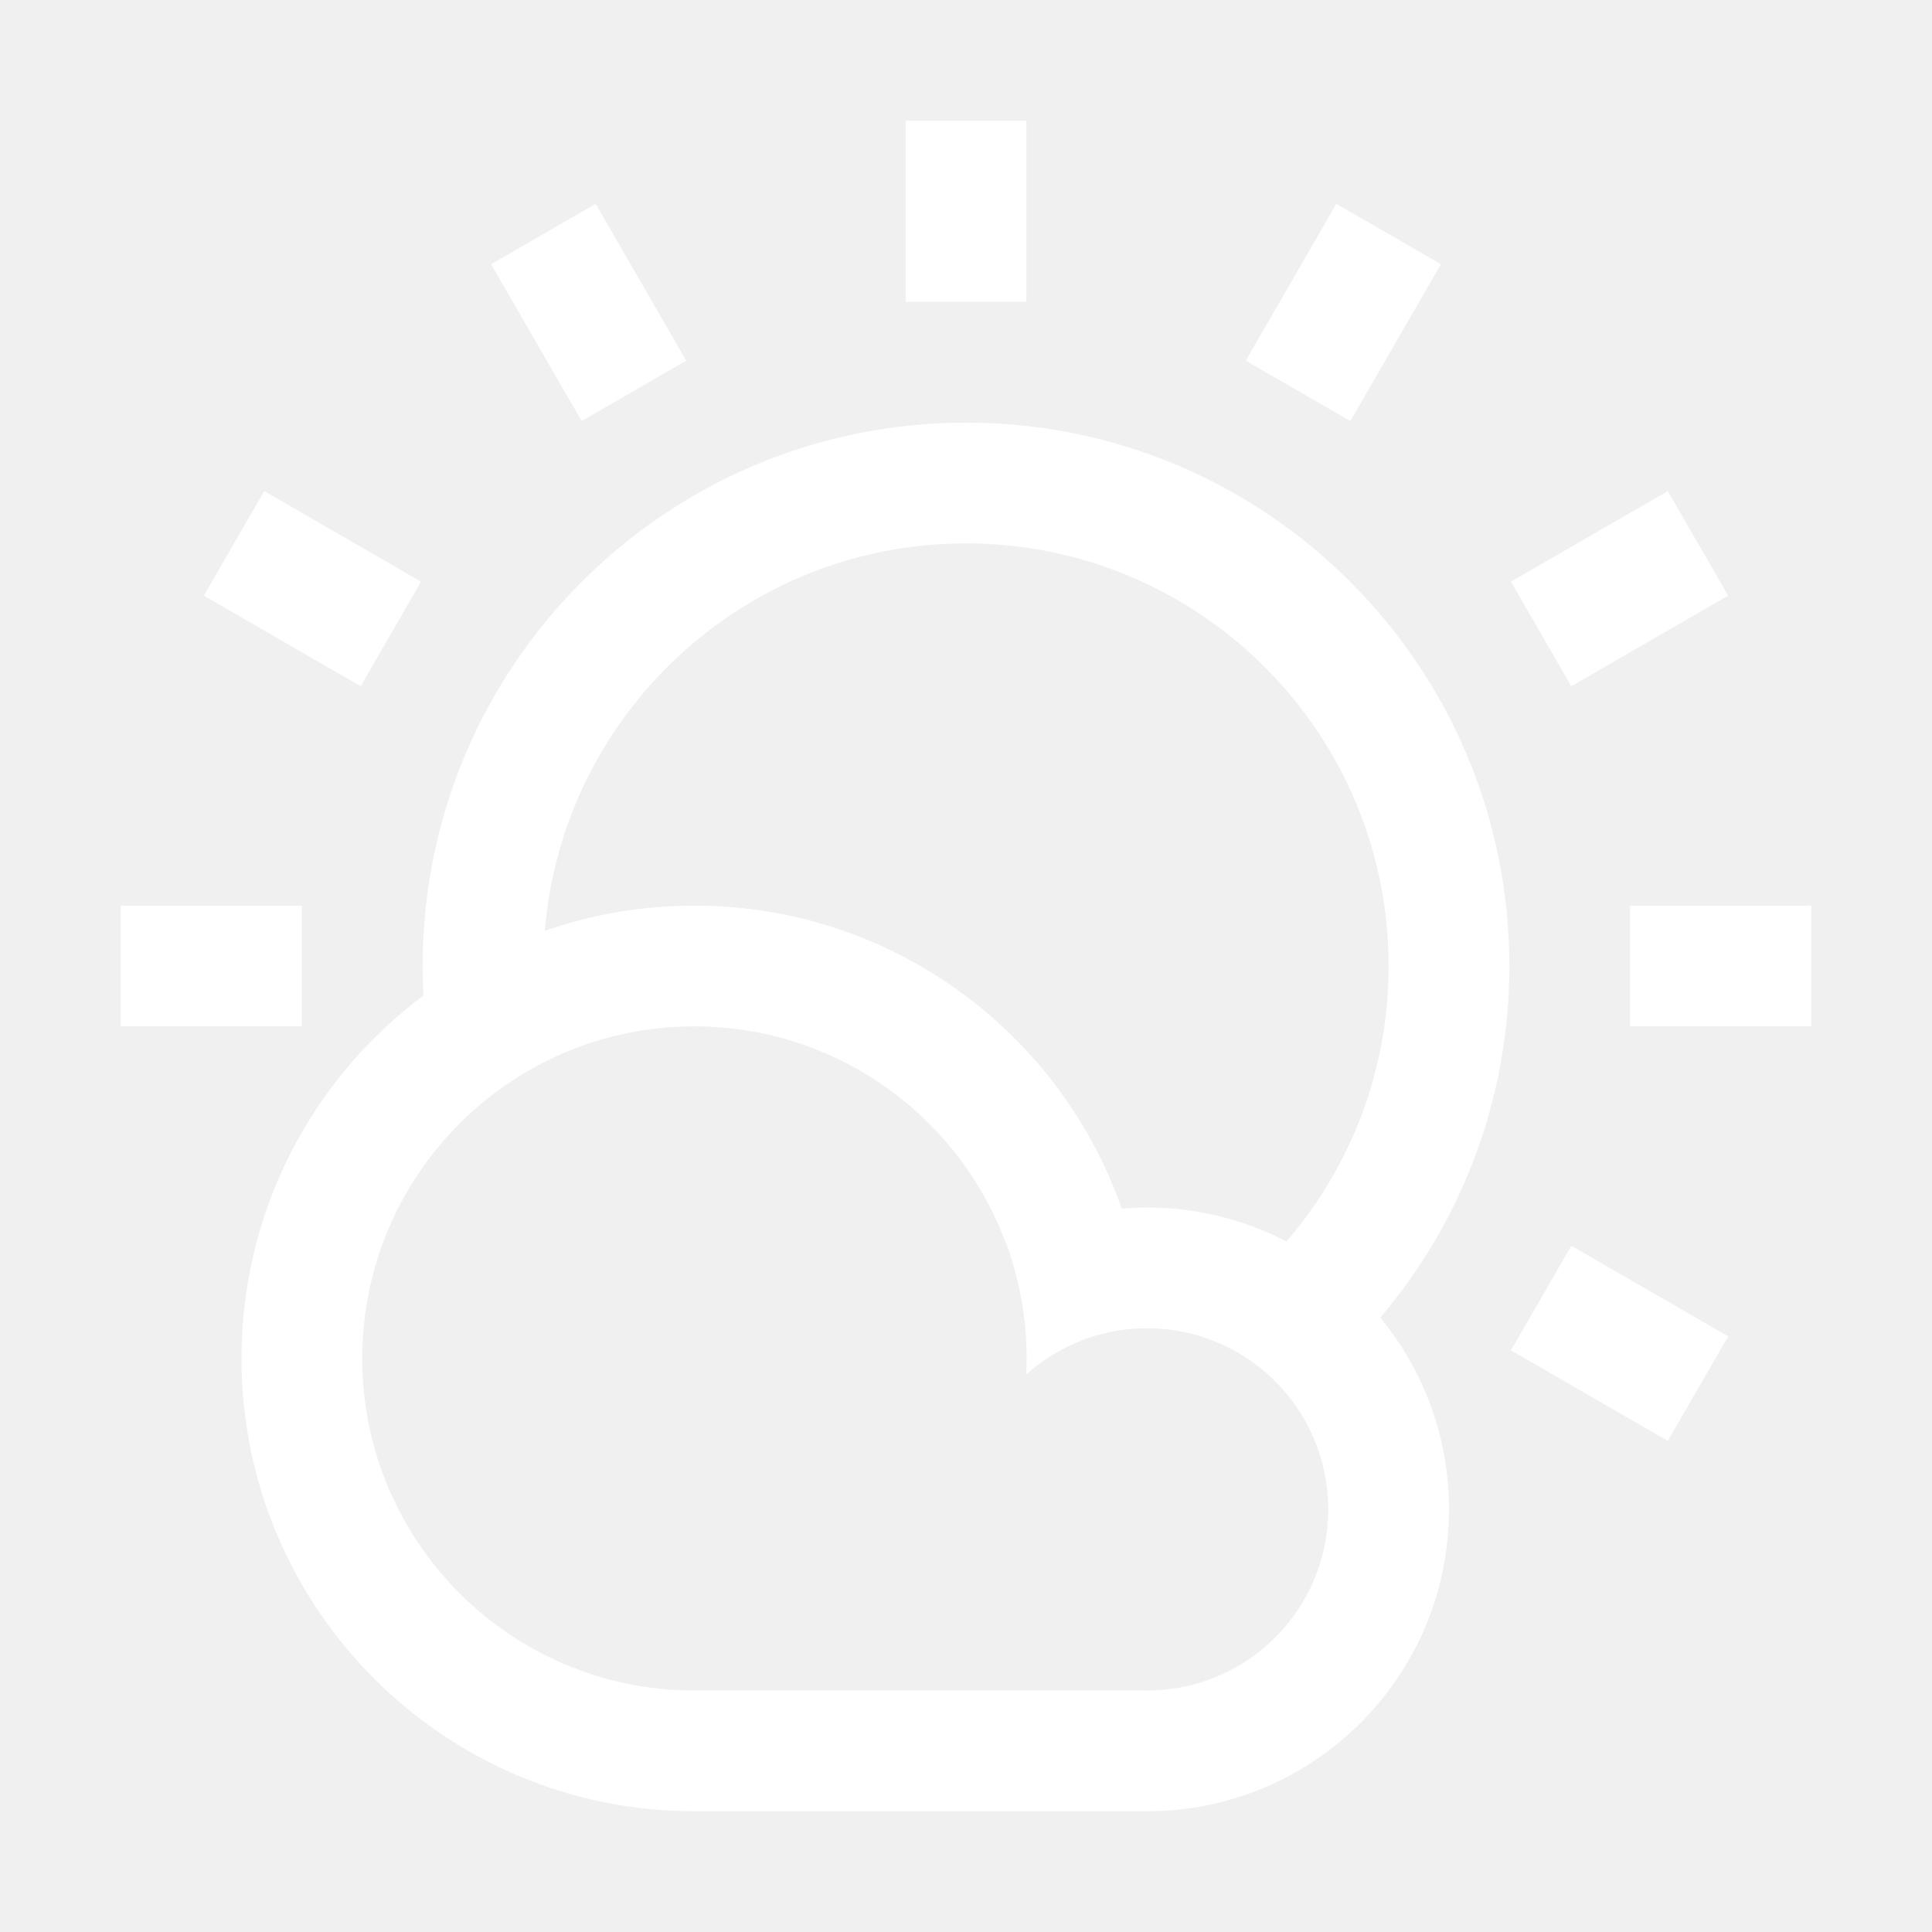
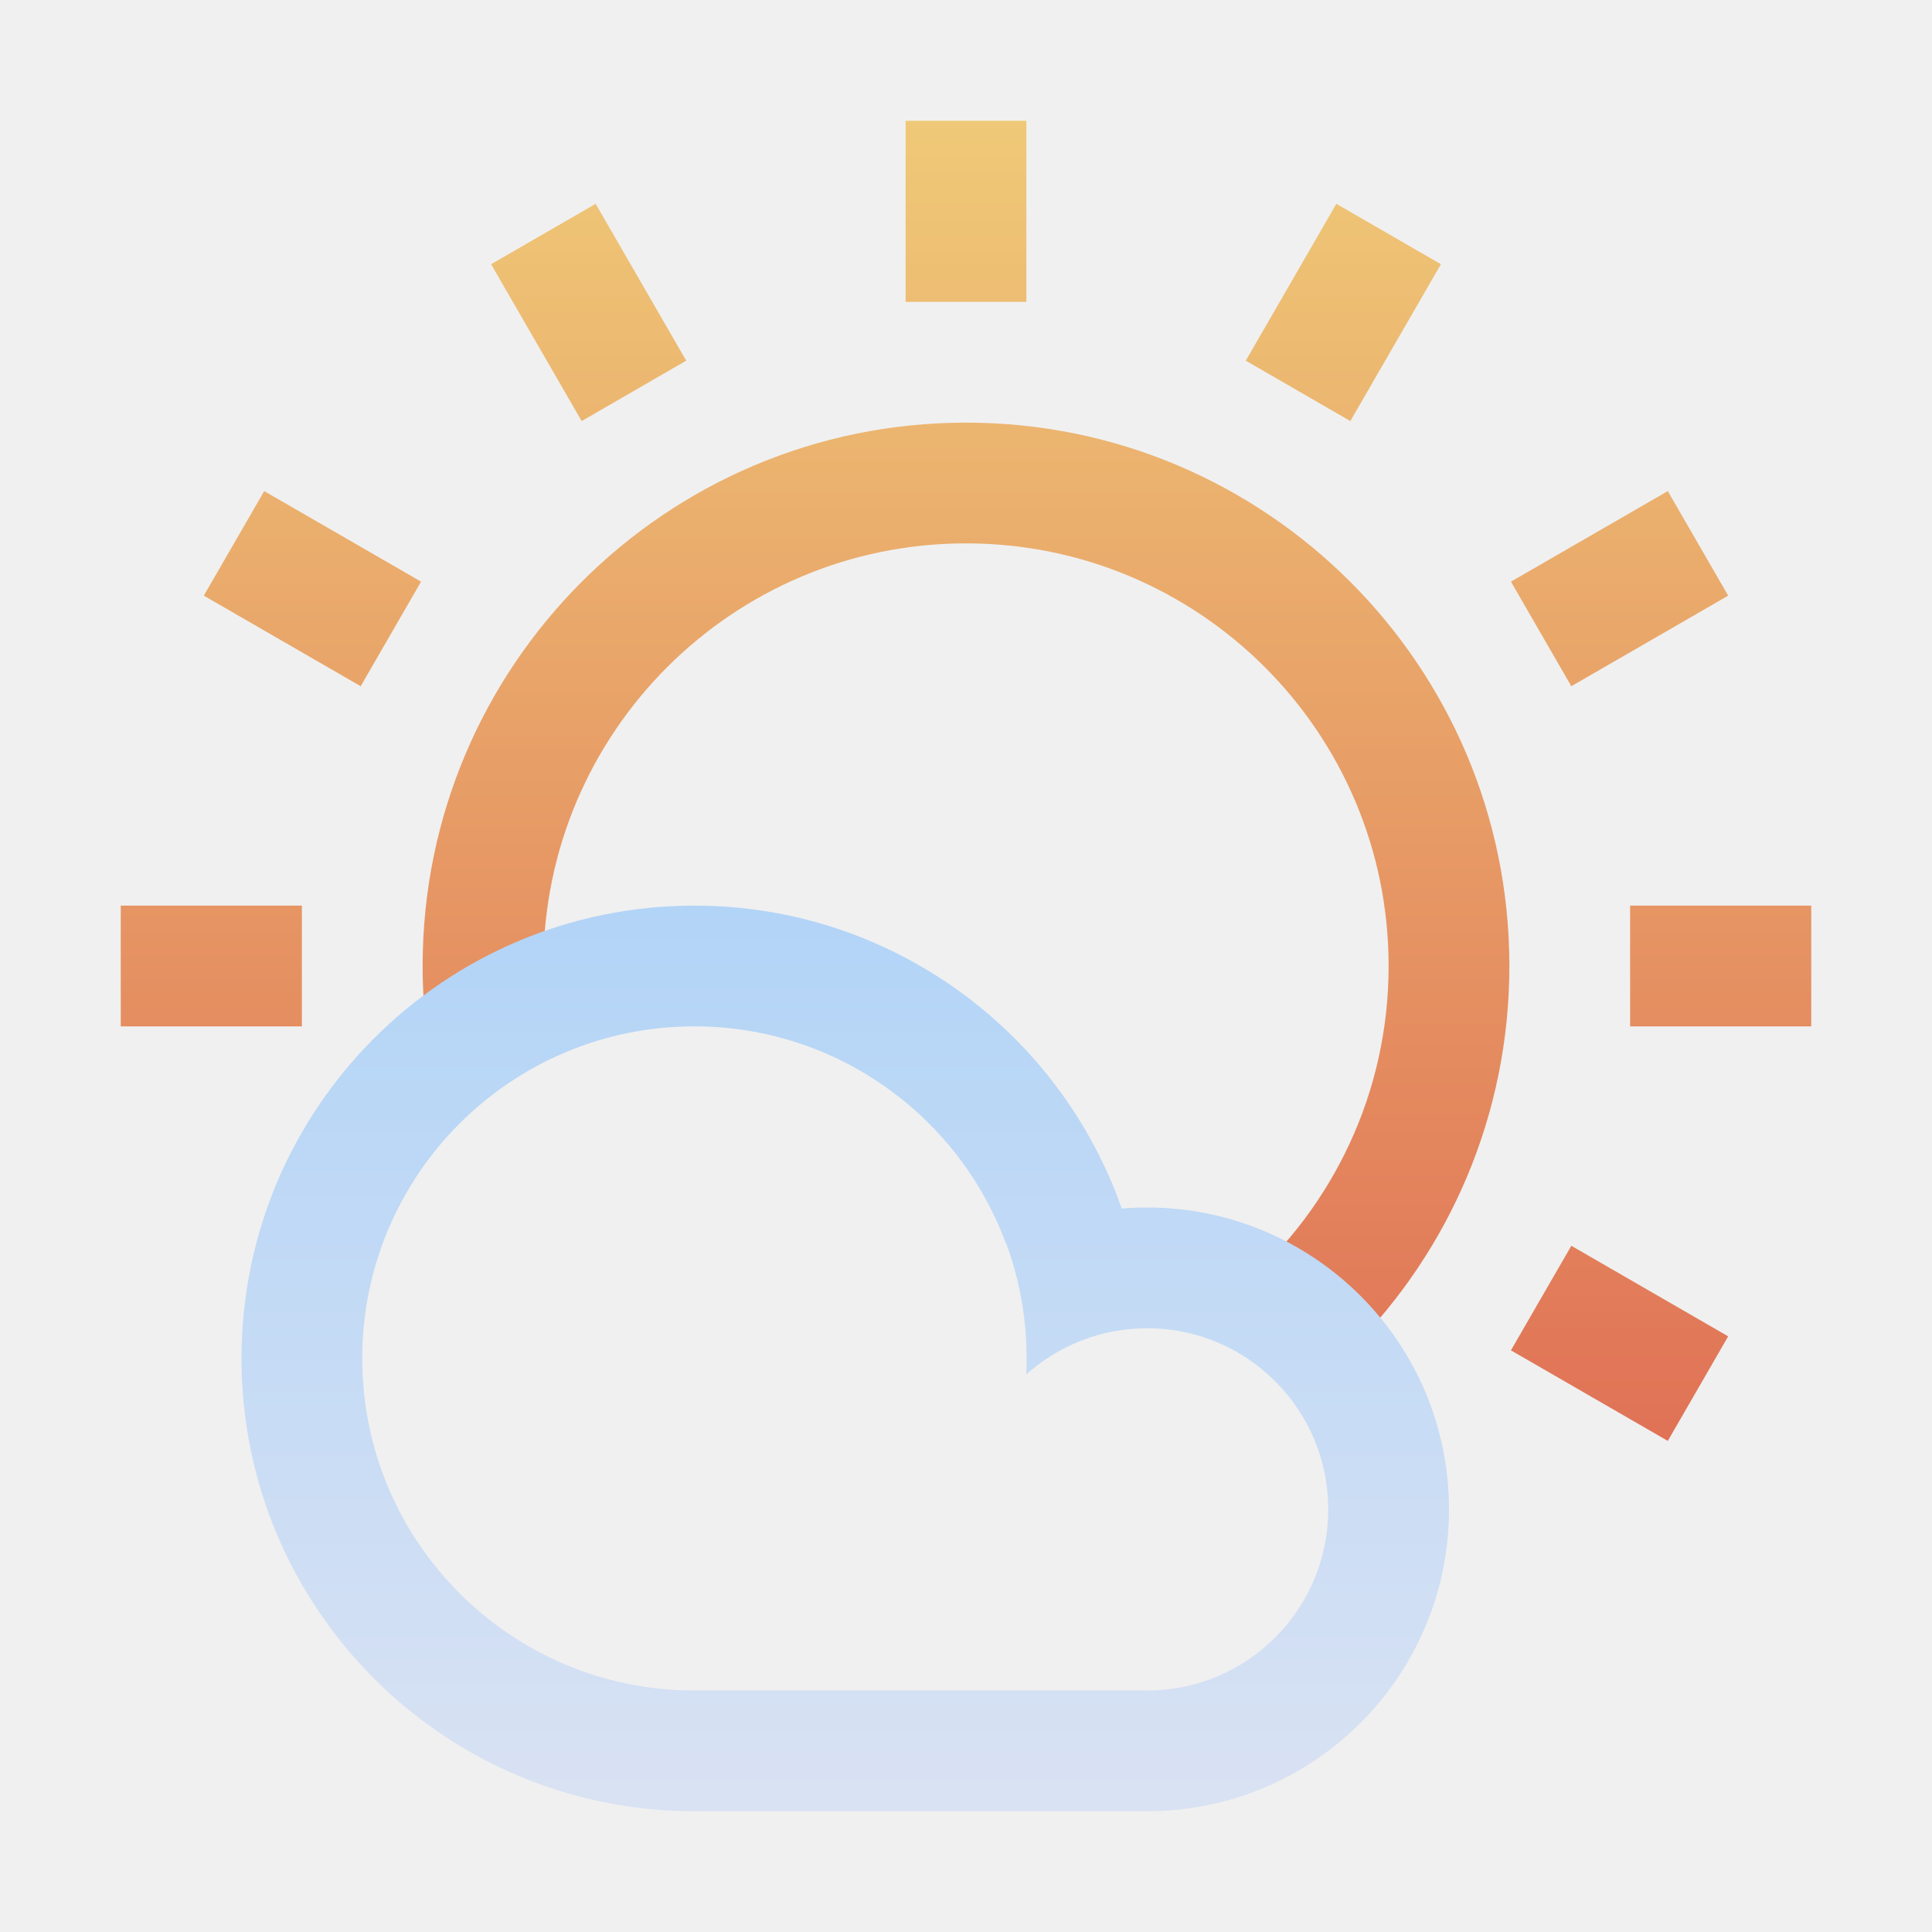
<svg xmlns="http://www.w3.org/2000/svg" width="32" height="32" viewBox="0 0 32 32" fill="none">
-   <path fill-rule="evenodd" clip-rule="evenodd" d="M15 5V2H17V5H15ZM22.862 21.824C23.573 22.688 24 23.794 24 25C24 27.761 21.761 30 19 30L18.963 30H11.539V30L11.5 30C7.358 30 4 26.642 4 22.5C4 20.04 5.184 17.857 7.013 16.489C7.004 16.327 7 16.164 7 16C7 11.029 11.029 7 16 7C20.971 7 25 11.029 25 16C25 18.221 24.195 20.254 22.862 21.824ZM21.308 20.563C20.618 20.203 19.833 20 19 20C18.154 20 17.358 20.21 16.66 20.58C16.883 21.178 17.004 21.825 17.004 22.5C17.004 22.589 17.002 22.678 16.998 22.766C17.529 22.29 18.231 22 19 22C20.657 22 22 23.343 22 25C22 26.657 20.657 28 19 28V28H18.972L18.933 27.999H11.583C11.556 28 11.528 28 11.5 28C8.462 28 6 25.537 6 22.5C6 19.462 8.462 17 11.5 17C13.863 17 15.878 18.49 16.656 20.582C17.238 20.273 17.889 20.075 18.579 20.017C17.555 17.095 14.772 15 11.5 15C10.632 15 9.799 15.147 9.024 15.418C9.32 11.824 12.33 9 16 9C19.866 9 23 12.134 23 16C23 17.743 22.363 19.338 21.308 20.563ZM30 15H27V17H30V15ZM25.026 9.634L27.624 8.134L28.624 9.866L26.026 11.366L25.026 9.634ZM22.134 3.376L20.634 5.974L22.366 6.974L23.866 4.376L22.134 3.376ZM9.634 6.974L8.134 4.376L9.866 3.376L11.366 5.974L9.634 6.974ZM3.376 9.866L5.974 11.366L6.974 9.634L4.376 8.134L3.376 9.866ZM2 15H5V17H2V15ZM25.026 22.366L27.624 23.866L28.624 22.134L26.026 20.634L25.026 22.366Z" fill="white" />
+   <path fill-rule="evenodd" clip-rule="evenodd" d="M15 2V5H17V2H15ZM20.612 21.266C22.076 19.983 23 18.099 23 16C23 12.134 19.866 9 16 9C12.134 9 9 12.134 9 16C9 16.142 9.004 16.283 9.013 16.422C8.328 16.663 7.688 17 7.111 17.418C7.038 16.956 7 16.482 7 16C7 11.029 11.029 7 16 7C20.971 7 25 11.029 25 16C25 18.468 24.006 20.705 22.397 22.331C21.889 21.86 21.282 21.494 20.612 21.266ZM27 15H30V17H27V15ZM27.624 8.134L25.026 9.634L26.026 11.366L28.624 9.866L27.624 8.134ZM20.634 5.974L22.134 3.376L23.866 4.376L22.366 6.974L20.634 5.974ZM8.134 4.376L9.634 6.974L11.366 5.974L9.866 3.376L8.134 4.376ZM5.974 11.366L3.376 9.866L4.376 8.134L6.974 9.634L5.974 11.366ZM5 15H2V17H5V15ZM27.624 23.866L25.026 22.366L26.026 20.634L28.624 22.134L27.624 23.866Z" fill="url(#paint0_linear_3_2928)" />
+   <path fill-rule="evenodd" clip-rule="evenodd" d="M11.5 28C11.528 28 11.556 28 11.583 27.999H18.933C18.946 27.999 18.959 28 18.972 28H19V28C19 28 19 28 19 28C20.657 28 22 26.657 22 25C22 23.343 20.657 22 19 22C18.231 22 17.529 22.29 16.998 22.766C17.002 22.678 17.004 22.589 17.004 22.5C17.004 21.825 16.883 21.178 16.66 20.58C17.358 20.21 18.154 20 19 20C21.761 20 24 22.238 24 25C24 27.761 21.761 30 19 30C18.988 30 18.976 30 18.963 30L11.539 30V30C11.526 30 11.513 30 11.5 30C7.358 30 4 26.642 4 22.5C4 18.358 7.358 15 11.5 15C14.772 15 17.555 17.095 18.579 20.017C17.889 20.075 17.238 20.273 16.656 20.582C15.878 18.49 13.863 17 11.5 17C8.462 17 6 19.462 6 22.5C6 25.537 8.462 28 11.5 28Z" fill="url(#paint1_linear_3_2928)" />
+   <defs>
+     <linearGradient id="paint0_linear_3_2928" x1="16" y1="2" x2="16" y2="23.866" gradientUnits="userSpaceOnUse">
+       <stop stop-color="#EFC977" />
+       <stop offset="1" stop-color="#E07256" />
+     </linearGradient>
+     <linearGradient id="paint1_linear_3_2928" x1="14" y1="15" x2="14" y2="30" gradientUnits="userSpaceOnUse">
+       <stop stop-color="#B2D4F7" />
+       <stop offset="1" stop-color="#D9E2F3" />
+     </linearGradient>
+   </defs>
</svg>
